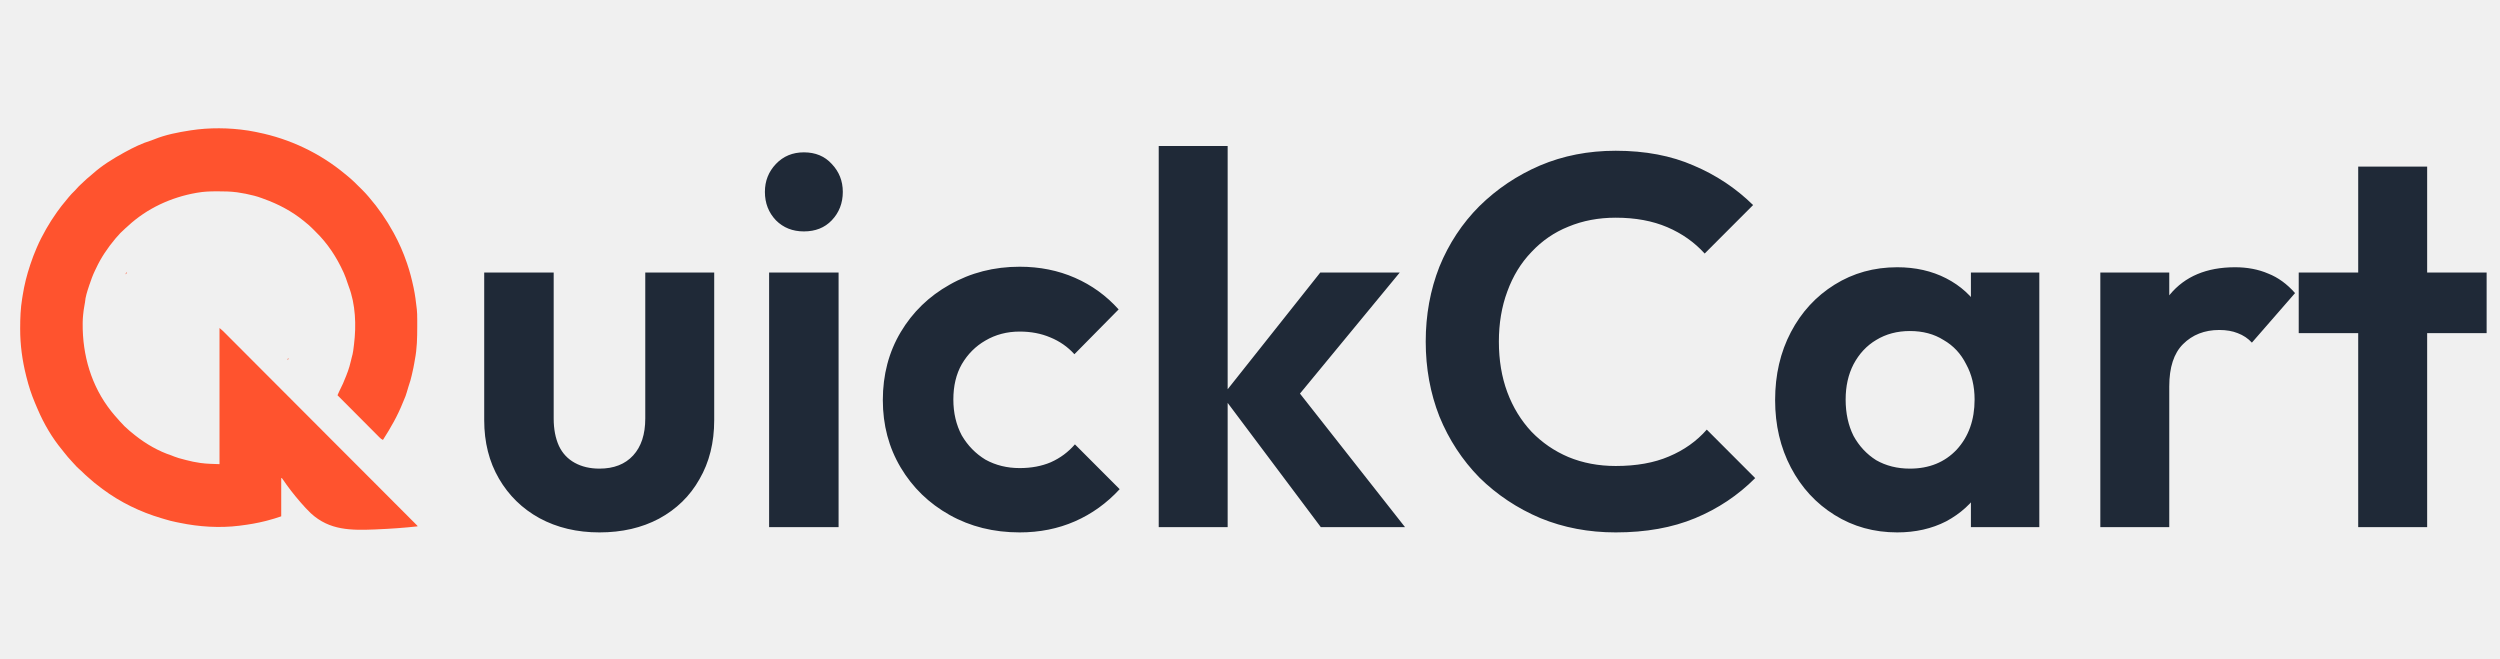
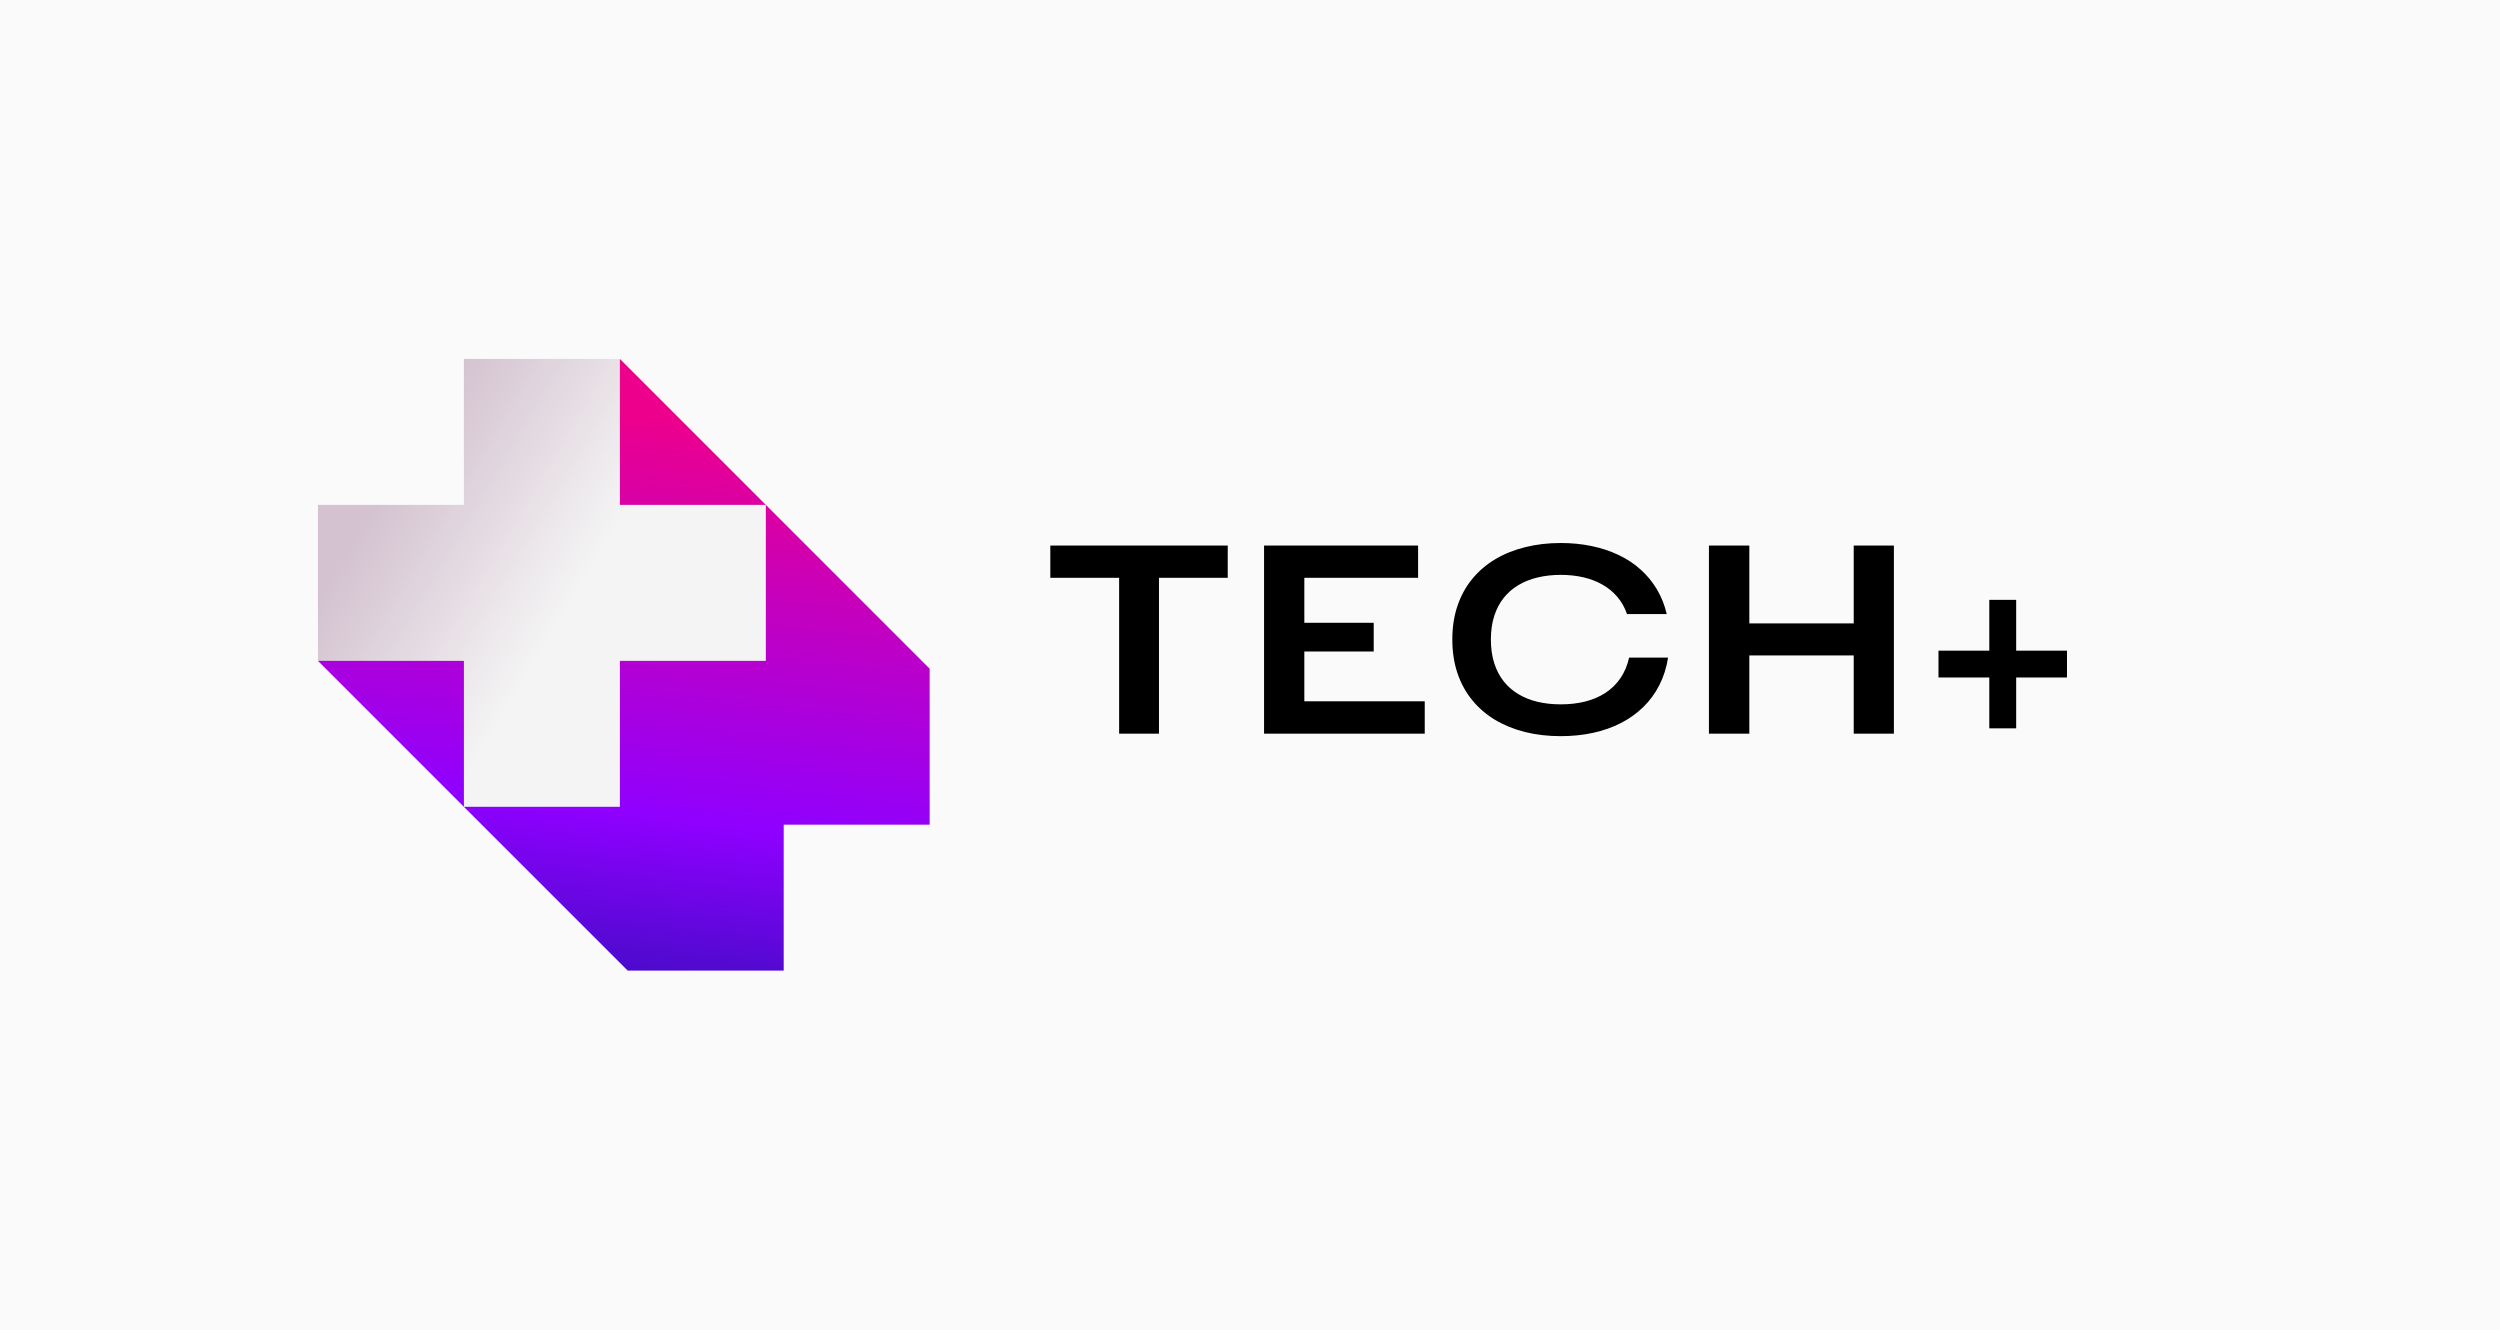
- <svg xmlns="http://www.w3.org/2000/svg" width="129" height="34" viewBox="0 0 129 34" fill="none">
-   <path d="M30.933 27.472C29.774 27.472 28.742 27.227 27.837 26.737C26.95 26.248 26.253 25.568 25.746 24.697C25.239 23.827 24.985 22.821 24.985 21.678V14.062H28.57V21.597C28.57 22.141 28.661 22.612 28.842 23.011C29.023 23.392 29.294 23.682 29.656 23.881C30.019 24.081 30.444 24.181 30.933 24.181C31.675 24.181 32.255 23.954 32.671 23.501C33.087 23.047 33.296 22.413 33.296 21.597V14.062H36.853V21.678C36.853 22.839 36.6 23.854 36.093 24.725C35.604 25.595 34.907 26.275 34.002 26.765C33.115 27.236 32.092 27.472 30.933 27.472ZM39.686 27.2V14.062H43.271V27.2H39.686ZM41.479 11.941C40.9 11.941 40.42 11.75 40.039 11.369C39.659 10.97 39.469 10.481 39.469 9.901C39.469 9.338 39.659 8.858 40.039 8.459C40.42 8.06 40.9 7.861 41.479 7.861C42.076 7.861 42.556 8.06 42.918 8.459C43.298 8.858 43.489 9.338 43.489 9.901C43.489 10.481 43.298 10.97 42.918 11.369C42.556 11.75 42.076 11.941 41.479 11.941ZM52.615 27.472C51.275 27.472 50.071 27.173 49.003 26.574C47.935 25.976 47.093 25.16 46.477 24.126C45.862 23.093 45.554 21.932 45.554 20.645C45.554 19.339 45.862 18.169 46.477 17.136C47.093 16.102 47.935 15.286 49.003 14.688C50.089 14.071 51.293 13.763 52.615 13.763C53.647 13.763 54.597 13.953 55.466 14.334C56.336 14.715 57.087 15.259 57.721 15.966L55.439 18.278C55.095 17.897 54.679 17.607 54.19 17.408C53.719 17.208 53.194 17.109 52.615 17.109C51.963 17.109 51.375 17.263 50.85 17.571C50.343 17.861 49.935 18.269 49.627 18.795C49.338 19.303 49.193 19.91 49.193 20.617C49.193 21.306 49.338 21.923 49.627 22.467C49.935 22.993 50.343 23.41 50.85 23.718C51.375 24.008 51.963 24.153 52.615 24.153C53.212 24.153 53.746 24.054 54.217 23.854C54.706 23.637 55.122 23.328 55.466 22.929L57.775 25.241C57.105 25.967 56.336 26.52 55.466 26.901C54.597 27.281 53.647 27.472 52.615 27.472ZM68.154 27.2L63.076 20.427L68.127 14.062H72.228L66.308 21.243L66.443 19.502L72.499 27.2H68.154ZM59.79 27.2V7.534H63.347V27.2H59.79ZM83.371 27.472C81.977 27.472 80.683 27.227 79.488 26.737C78.293 26.23 77.243 25.532 76.338 24.643C75.45 23.736 74.762 22.685 74.273 21.488C73.803 20.291 73.567 19.003 73.567 17.625C73.567 16.247 73.803 14.96 74.273 13.763C74.762 12.566 75.45 11.524 76.338 10.635C77.243 9.746 78.284 9.048 79.461 8.541C80.656 8.033 81.959 7.779 83.371 7.779C84.892 7.779 86.232 8.033 87.391 8.541C88.549 9.03 89.572 9.71 90.46 10.581L87.961 13.083C87.436 12.503 86.793 12.049 86.033 11.723C85.272 11.397 84.385 11.233 83.371 11.233C82.484 11.233 81.669 11.387 80.927 11.696C80.203 11.986 79.569 12.421 79.026 13.001C78.483 13.563 78.067 14.243 77.777 15.041C77.487 15.821 77.342 16.682 77.342 17.625C77.342 18.586 77.487 19.457 77.777 20.237C78.067 21.016 78.483 21.696 79.026 22.277C79.569 22.839 80.203 23.274 80.927 23.582C81.669 23.89 82.484 24.045 83.371 24.045C84.44 24.045 85.354 23.881 86.114 23.555C86.893 23.229 87.545 22.766 88.07 22.168L90.568 24.67C89.681 25.559 88.649 26.248 87.472 26.737C86.295 27.227 84.928 27.472 83.371 27.472ZM97.897 27.472C96.702 27.472 95.625 27.173 94.665 26.574C93.705 25.976 92.954 25.16 92.411 24.126C91.868 23.093 91.596 21.932 91.596 20.645C91.596 19.339 91.868 18.169 92.411 17.136C92.954 16.102 93.705 15.286 94.665 14.688C95.625 14.089 96.702 13.79 97.897 13.79C98.838 13.79 99.68 13.981 100.422 14.361C101.165 14.742 101.753 15.277 102.188 15.966C102.64 16.637 102.885 17.399 102.921 18.251V22.984C102.885 23.854 102.64 24.625 102.188 25.296C101.753 25.967 101.165 26.502 100.422 26.901C99.68 27.281 98.838 27.472 97.897 27.472ZM98.549 24.181C99.544 24.181 100.35 23.854 100.966 23.201C101.581 22.53 101.889 21.669 101.889 20.617C101.889 19.928 101.744 19.321 101.454 18.795C101.183 18.251 100.794 17.834 100.287 17.544C99.798 17.235 99.219 17.081 98.549 17.081C97.897 17.081 97.317 17.235 96.81 17.544C96.322 17.834 95.932 18.251 95.643 18.795C95.371 19.321 95.235 19.928 95.235 20.617C95.235 21.325 95.371 21.95 95.643 22.494C95.932 23.02 96.322 23.437 96.81 23.745C97.317 24.035 97.897 24.181 98.549 24.181ZM101.699 27.2V23.664L102.269 20.454L101.699 17.299V14.062H105.229V27.2H101.699ZM108.377 27.2V14.062H111.934V27.2H108.377ZM111.934 19.937L110.549 19.013C110.712 17.399 111.183 16.129 111.962 15.205C112.74 14.262 113.863 13.79 115.329 13.79C115.963 13.79 116.533 13.899 117.04 14.117C117.547 14.316 118.009 14.652 118.425 15.123L116.198 17.68C115.999 17.462 115.755 17.299 115.465 17.19C115.194 17.081 114.877 17.027 114.515 17.027C113.754 17.027 113.129 17.272 112.641 17.761C112.17 18.233 111.934 18.958 111.934 19.937ZM121.683 27.2V8.595H125.241V27.2H121.683ZM118.614 17.19V14.062H128.31V17.19H118.614Z" fill="#1F2937" />
-   <mask id="mask0_3277_1003" style="mask-type:luminance" maskUnits="userSpaceOnUse" x="0" y="5" width="23" height="24">
-     <path d="M22.632 5.667H0V28.334H22.632V5.667Z" fill="white" />
-   </mask>
-   <g mask="url(#mask0_3277_1003)">
-     <path d="M12.769 6.732C12.791 6.735 12.814 6.739 12.837 6.742C12.953 6.76 13.067 6.781 13.181 6.805C13.225 6.815 13.269 6.824 13.313 6.833C14.947 7.163 16.503 7.897 17.787 8.964C17.819 8.991 17.852 9.018 17.886 9.044C18.155 9.259 18.399 9.504 18.643 9.748C18.662 9.766 18.68 9.785 18.7 9.805C18.807 9.912 18.909 10.021 19.007 10.137C19.022 10.154 19.022 10.154 19.037 10.172C19.521 10.733 19.942 11.339 20.297 11.99C20.309 12.011 20.32 12.031 20.332 12.053C20.591 12.53 20.811 13.027 20.986 13.542C20.993 13.563 21.001 13.585 21.009 13.607C21.142 13.996 21.244 14.389 21.33 14.791C21.334 14.812 21.339 14.832 21.343 14.853C21.418 15.202 21.462 15.557 21.502 15.912C21.504 15.927 21.506 15.943 21.508 15.959C21.526 16.117 21.527 16.274 21.528 16.434C21.528 16.463 21.528 16.493 21.529 16.523C21.529 16.617 21.529 16.712 21.529 16.806C21.529 16.822 21.529 16.838 21.529 16.855C21.53 17.424 21.519 17.984 21.41 18.545C21.397 18.615 21.385 18.684 21.374 18.754C21.349 18.909 21.314 19.061 21.28 19.213C21.268 19.263 21.257 19.312 21.246 19.362C21.205 19.545 21.156 19.721 21.093 19.898C21.079 19.945 21.064 19.991 21.05 20.037C21.043 20.06 21.036 20.084 21.029 20.108C21.014 20.155 21 20.204 20.986 20.252C20.95 20.373 20.912 20.489 20.858 20.603C20.836 20.652 20.816 20.701 20.796 20.751C20.523 21.442 20.16 22.077 19.76 22.7C19.684 22.667 19.636 22.624 19.578 22.566C19.558 22.547 19.539 22.527 19.52 22.508C19.499 22.487 19.478 22.465 19.457 22.444C19.434 22.422 19.412 22.399 19.39 22.377C19.329 22.317 19.269 22.256 19.209 22.195C19.146 22.132 19.083 22.069 19.02 22.006C18.9 21.886 18.781 21.766 18.662 21.646C18.526 21.509 18.39 21.373 18.254 21.236C17.974 20.956 17.695 20.675 17.415 20.394C17.443 20.323 17.473 20.255 17.508 20.187C17.643 19.924 17.763 19.659 17.867 19.381C17.872 19.367 17.877 19.353 17.883 19.339C17.893 19.311 17.904 19.283 17.914 19.255C17.927 19.222 17.939 19.189 17.952 19.156C18.012 18.996 18.055 18.833 18.095 18.666C18.102 18.64 18.108 18.614 18.115 18.587C18.127 18.536 18.14 18.485 18.152 18.434C18.164 18.384 18.177 18.334 18.191 18.285C18.222 18.16 18.234 18.032 18.25 17.905C18.255 17.86 18.261 17.815 18.267 17.77C18.388 16.792 18.35 15.698 17.991 14.769C17.968 14.709 17.948 14.648 17.928 14.587C17.872 14.414 17.813 14.246 17.738 14.08C17.73 14.064 17.723 14.048 17.716 14.032C17.369 13.269 16.899 12.554 16.297 11.968C16.244 11.916 16.192 11.863 16.14 11.81C16.013 11.68 15.88 11.564 15.737 11.451C15.715 11.433 15.694 11.416 15.671 11.397C15.06 10.899 14.363 10.532 13.624 10.266C13.584 10.252 13.544 10.237 13.504 10.222C13.382 10.176 13.26 10.137 13.134 10.104C13.117 10.1 13.1 10.095 13.082 10.091C12.812 10.022 12.543 9.966 12.267 9.928C12.249 9.925 12.23 9.923 12.211 9.92C11.89 9.878 11.569 9.873 11.245 9.873C11.223 9.873 11.2 9.873 11.177 9.873C10.843 9.873 10.517 9.883 10.187 9.943C10.169 9.946 10.151 9.949 10.132 9.952C8.828 10.18 7.579 10.755 6.604 11.661C6.56 11.703 6.514 11.743 6.467 11.783C6.289 11.938 6.122 12.11 5.971 12.292C5.961 12.303 5.952 12.315 5.942 12.327C5.555 12.79 5.212 13.295 4.958 13.844C4.938 13.888 4.916 13.932 4.894 13.976C4.78 14.213 4.693 14.459 4.609 14.709C4.604 14.726 4.598 14.742 4.593 14.758C4.5 15.034 4.407 15.319 4.384 15.61C4.379 15.658 4.369 15.704 4.359 15.752C4.327 15.904 4.31 16.059 4.293 16.214C4.291 16.23 4.29 16.246 4.288 16.262C4.275 16.386 4.268 16.508 4.267 16.632C4.266 16.651 4.266 16.669 4.266 16.689C4.251 18.324 4.709 19.918 5.734 21.213C5.752 21.235 5.769 21.257 5.787 21.279C5.88 21.395 5.977 21.506 6.076 21.615C6.116 21.66 6.155 21.705 6.194 21.75C6.343 21.921 6.507 22.08 6.681 22.226C6.699 22.241 6.716 22.255 6.734 22.27C6.795 22.321 6.856 22.37 6.918 22.42C6.938 22.436 6.959 22.453 6.98 22.47C7.535 22.91 8.18 23.282 8.853 23.503C8.9 23.52 8.945 23.539 8.99 23.558C9.141 23.62 9.298 23.659 9.456 23.7C9.509 23.714 9.562 23.728 9.615 23.742C9.847 23.804 10.079 23.851 10.316 23.885C10.331 23.887 10.345 23.889 10.36 23.891C10.682 23.937 11 23.938 11.327 23.95C11.327 21.631 11.327 19.313 11.327 16.925C11.497 17.07 11.497 17.07 11.561 17.135C11.576 17.149 11.591 17.164 11.606 17.179C11.63 17.203 11.63 17.203 11.654 17.227C11.671 17.244 11.688 17.262 11.706 17.279C11.763 17.337 11.821 17.395 11.878 17.452C11.92 17.494 11.962 17.536 12.003 17.577C12.094 17.668 12.184 17.759 12.275 17.849C12.409 17.984 12.544 18.119 12.679 18.254C12.919 18.495 13.16 18.736 13.4 18.977C13.611 19.187 13.821 19.398 14.031 19.609C14.052 19.63 14.052 19.63 14.073 19.651C14.13 19.708 14.187 19.764 14.243 19.821C14.774 20.353 15.305 20.885 15.836 21.417C16.308 21.89 16.78 22.363 17.252 22.836C17.783 23.367 18.313 23.898 18.843 24.429C18.899 24.485 18.956 24.542 19.012 24.599C19.026 24.613 19.04 24.627 19.055 24.641C19.265 24.852 19.475 25.062 19.686 25.273C19.924 25.512 20.163 25.752 20.402 25.991C20.536 26.125 20.67 26.259 20.804 26.393C20.893 26.483 20.982 26.572 21.072 26.662C21.122 26.713 21.173 26.764 21.224 26.815C21.279 26.869 21.334 26.924 21.389 26.979C21.404 26.995 21.421 27.011 21.437 27.028C21.452 27.042 21.466 27.057 21.481 27.072C21.5 27.09 21.5 27.09 21.519 27.11C21.545 27.139 21.545 27.139 21.545 27.16C20.845 27.237 20.145 27.287 19.441 27.315C19.415 27.316 19.39 27.317 19.363 27.319C18.113 27.369 17.003 27.372 16.042 26.487C15.854 26.309 15.681 26.119 15.511 25.923C15.492 25.901 15.492 25.901 15.473 25.878C15.154 25.51 14.858 25.127 14.585 24.724C14.557 24.68 14.557 24.68 14.511 24.661C14.511 25.315 14.511 25.969 14.511 26.643C14.271 26.724 14.036 26.8 13.792 26.861C13.763 26.869 13.734 26.876 13.705 26.884C13.281 26.991 12.858 27.064 12.424 27.117C12.398 27.121 12.372 27.124 12.345 27.128C11.34 27.253 10.271 27.185 9.281 26.979C9.223 26.967 9.164 26.956 9.106 26.944C8.899 26.904 8.699 26.852 8.498 26.789C8.438 26.77 8.379 26.753 8.319 26.736C7.247 26.42 6.201 25.914 5.304 25.243C5.276 25.221 5.247 25.2 5.218 25.179C4.983 25.005 4.757 24.823 4.542 24.625C4.494 24.581 4.446 24.539 4.397 24.496C4.323 24.432 4.254 24.364 4.186 24.294C4.144 24.253 4.102 24.216 4.058 24.179C3.975 24.107 3.904 24.029 3.832 23.947C3.792 23.902 3.752 23.858 3.711 23.815C3.572 23.668 3.442 23.518 3.319 23.358C3.281 23.307 3.241 23.258 3.201 23.209C2.691 22.595 2.262 21.862 1.949 21.127C1.94 21.106 1.93 21.084 1.921 21.063C1.891 20.991 1.86 20.92 1.83 20.848C1.82 20.824 1.81 20.8 1.799 20.775C1.618 20.346 1.48 19.919 1.368 19.468C1.362 19.446 1.357 19.424 1.351 19.402C1.15 18.603 1.04 17.803 1.041 16.979C1.041 16.959 1.041 16.938 1.041 16.918C1.042 16.412 1.06 15.908 1.143 15.408C1.154 15.346 1.163 15.284 1.173 15.223C1.257 14.693 1.386 14.184 1.556 13.676C1.562 13.659 1.567 13.643 1.573 13.625C1.666 13.348 1.766 13.076 1.884 12.809C1.892 12.79 1.9 12.771 1.909 12.751C2.041 12.444 2.192 12.151 2.357 11.861C2.369 11.841 2.38 11.821 2.391 11.8C2.553 11.517 2.727 11.243 2.917 10.977C2.935 10.951 2.935 10.951 2.954 10.924C3.096 10.727 3.241 10.534 3.401 10.35C3.451 10.292 3.498 10.232 3.546 10.172C3.641 10.054 3.746 9.949 3.854 9.844C3.931 9.768 4.002 9.691 4.071 9.609C4.106 9.57 4.143 9.536 4.183 9.502C4.243 9.451 4.299 9.399 4.354 9.342C4.438 9.257 4.529 9.182 4.622 9.107C4.674 9.064 4.725 9.02 4.775 8.975C5.259 8.54 5.833 8.186 6.401 7.874C6.422 7.863 6.443 7.852 6.464 7.84C6.888 7.609 7.33 7.391 7.794 7.251C7.853 7.231 7.909 7.21 7.966 7.186C8.547 6.95 9.182 6.828 9.8 6.732C9.823 6.729 9.823 6.729 9.845 6.725C10.797 6.578 11.817 6.588 12.769 6.732Z" fill="#FF532E" />
-     <path d="M14.864 18.476C14.872 18.491 14.88 18.507 14.888 18.523C14.869 18.542 14.849 18.562 14.829 18.582C14.841 18.547 14.852 18.512 14.864 18.476Z" fill="#FF532E" />
-     <path d="M6.531 14.038C6.542 14.074 6.542 14.074 6.528 14.104C6.507 14.133 6.507 14.133 6.472 14.156C6.487 14.114 6.507 14.076 6.531 14.038Z" fill="#FF532E" />
+ <svg xmlns="http://www.w3.org/2000/svg" width="940" zoomAndPan="magnify" viewBox="0 0 705 375" height="500" preserveAspectRatio="xMidYMid meet" version="1.2">
+   <defs>
+     <clipPath id="942ad5fee7">
+       <path d="M 89.66 101.219 L 262.16 101.219 L 262.16 273.719 L 89.66 273.719 Z M 89.66 101.219 " />
+     </clipPath>
+     <clipPath id="5912425911">
+       <path d="M 262.16 188.574 L 262.16 232.562 L 221.004 232.562 L 221.004 273.719 L 177.016 273.719 L 135.855 232.562 L 89.66 186.367 L 148.312 141.035 L 174.809 101.219 L 221.004 147.414 Z M 262.16 188.574 " />
+     </clipPath>
+     <linearGradient x1="224.763" gradientTransform="matrix(0.345,0,0,0.345,89.66161,101.2205)" y1="526.643" x2="290.14" gradientUnits="userSpaceOnUse" y2="-24.877" id="5f04f1f217">
+       <stop style="stop-color:#410cc4;stop-opacity:1;" offset="0" />
+       <stop style="stop-color:#410cc4;stop-opacity:1;" offset="0.016" />
+       <stop style="stop-color:#420cc5;stop-opacity:1;" offset="0.02" />
+       <stop style="stop-color:#430cc6;stop-opacity:1;" offset="0.023" />
+       <stop style="stop-color:#440cc6;stop-opacity:1;" offset="0.027" />
+       <stop style="stop-color:#450bc7;stop-opacity:1;" offset="0.031" />
+       <stop style="stop-color:#460bc8;stop-opacity:1;" offset="0.035" />
+       <stop style="stop-color:#480bc9;stop-opacity:1;" offset="0.039" />
+       <stop style="stop-color:#490bca;stop-opacity:1;" offset="0.043" />
+       <stop style="stop-color:#4a0bcb;stop-opacity:1;" offset="0.047" />
+       <stop style="stop-color:#4b0acc;stop-opacity:1;" offset="0.051" />
+       <stop style="stop-color:#4c0acc;stop-opacity:1;" offset="0.055" />
+       <stop style="stop-color:#4d0acd;stop-opacity:1;" offset="0.059" />
+       <stop style="stop-color:#4e0ace;stop-opacity:1;" offset="0.062" />
+       <stop style="stop-color:#500acf;stop-opacity:1;" offset="0.066" />
+       <stop style="stop-color:#510ad0;stop-opacity:1;" offset="0.07" />
+       <stop style="stop-color:#5209d1;stop-opacity:1;" offset="0.074" />
+       <stop style="stop-color:#5309d2;stop-opacity:1;" offset="0.078" />
+       <stop style="stop-color:#5409d3;stop-opacity:1;" offset="0.082" />
+       <stop style="stop-color:#5509d3;stop-opacity:1;" offset="0.086" />
+       <stop style="stop-color:#5709d4;stop-opacity:1;" offset="0.09" />
+       <stop style="stop-color:#5809d5;stop-opacity:1;" offset="0.094" />
+       <stop style="stop-color:#5908d6;stop-opacity:1;" offset="0.098" />
+       <stop style="stop-color:#5a08d7;stop-opacity:1;" offset="0.102" />
+       <stop style="stop-color:#5b08d8;stop-opacity:1;" offset="0.105" />
+       <stop style="stop-color:#5c08d9;stop-opacity:1;" offset="0.109" />
+       <stop style="stop-color:#5d08da;stop-opacity:1;" offset="0.113" />
+       <stop style="stop-color:#5f07da;stop-opacity:1;" offset="0.117" />
+       <stop style="stop-color:#6007db;stop-opacity:1;" offset="0.121" />
+       <stop style="stop-color:#6107dc;stop-opacity:1;" offset="0.125" />
+       <stop style="stop-color:#6207dd;stop-opacity:1;" offset="0.129" />
+       <stop style="stop-color:#6307de;stop-opacity:1;" offset="0.133" />
+       <stop style="stop-color:#6407df;stop-opacity:1;" offset="0.137" />
+       <stop style="stop-color:#6506e0;stop-opacity:1;" offset="0.141" />
+       <stop style="stop-color:#6706e0;stop-opacity:1;" offset="0.145" />
+       <stop style="stop-color:#6806e1;stop-opacity:1;" offset="0.148" />
+       <stop style="stop-color:#6906e2;stop-opacity:1;" offset="0.152" />
+       <stop style="stop-color:#6a06e3;stop-opacity:1;" offset="0.156" />
+       <stop style="stop-color:#6b06e4;stop-opacity:1;" offset="0.16" />
+       <stop style="stop-color:#6c05e5;stop-opacity:1;" offset="0.164" />
+       <stop style="stop-color:#6e05e6;stop-opacity:1;" offset="0.168" />
+       <stop style="stop-color:#6f05e7;stop-opacity:1;" offset="0.172" />
+       <stop style="stop-color:#7005e7;stop-opacity:1;" offset="0.176" />
+       <stop style="stop-color:#7105e8;stop-opacity:1;" offset="0.18" />
+       <stop style="stop-color:#7204e9;stop-opacity:1;" offset="0.184" />
+       <stop style="stop-color:#7304ea;stop-opacity:1;" offset="0.188" />
+       <stop style="stop-color:#7404eb;stop-opacity:1;" offset="0.191" />
+       <stop style="stop-color:#7604ec;stop-opacity:1;" offset="0.195" />
+       <stop style="stop-color:#7704ed;stop-opacity:1;" offset="0.199" />
+       <stop style="stop-color:#7804ee;stop-opacity:1;" offset="0.203" />
+       <stop style="stop-color:#7903ee;stop-opacity:1;" offset="0.207" />
+       <stop style="stop-color:#7a03ef;stop-opacity:1;" offset="0.211" />
+       <stop style="stop-color:#7b03f0;stop-opacity:1;" offset="0.215" />
+       <stop style="stop-color:#7c03f1;stop-opacity:1;" offset="0.219" />
+       <stop style="stop-color:#7e03f2;stop-opacity:1;" offset="0.223" />
+       <stop style="stop-color:#7f02f3;stop-opacity:1;" offset="0.227" />
+       <stop style="stop-color:#8002f4;stop-opacity:1;" offset="0.23" />
+       <stop style="stop-color:#8102f4;stop-opacity:1;" offset="0.234" />
+       <stop style="stop-color:#8202f5;stop-opacity:1;" offset="0.238" />
+       <stop style="stop-color:#8302f6;stop-opacity:1;" offset="0.242" />
+       <stop style="stop-color:#8502f7;stop-opacity:1;" offset="0.246" />
+       <stop style="stop-color:#8601f8;stop-opacity:1;" offset="0.25" />
+       <stop style="stop-color:#8701f9;stop-opacity:1;" offset="0.254" />
+       <stop style="stop-color:#8801fa;stop-opacity:1;" offset="0.258" />
+       <stop style="stop-color:#8901fb;stop-opacity:1;" offset="0.262" />
+       <stop style="stop-color:#8a01fb;stop-opacity:1;" offset="0.266" />
+       <stop style="stop-color:#8b01fc;stop-opacity:1;" offset="0.27" />
+       <stop style="stop-color:#8d00fd;stop-opacity:1;" offset="0.273" />
+       <stop style="stop-color:#8e00fe;stop-opacity:1;" offset="0.277" />
+       <stop style="stop-color:#8f00ff;stop-opacity:1;" offset="0.281" />
+       <stop style="stop-color:#9000fe;stop-opacity:1;" offset="0.285" />
+       <stop style="stop-color:#9000fe;stop-opacity:1;" offset="0.289" />
+       <stop style="stop-color:#9100fd;stop-opacity:1;" offset="0.293" />
+       <stop style="stop-color:#9100fc;stop-opacity:1;" offset="0.297" />
+       <stop style="stop-color:#9200fb;stop-opacity:1;" offset="0.301" />
+       <stop style="stop-color:#9300fb;stop-opacity:1;" offset="0.305" />
+       <stop style="stop-color:#9300fa;stop-opacity:1;" offset="0.309" />
+       <stop style="stop-color:#9400f9;stop-opacity:1;" offset="0.312" />
+       <stop style="stop-color:#9500f8;stop-opacity:1;" offset="0.316" />
+       <stop style="stop-color:#9500f7;stop-opacity:1;" offset="0.32" />
+       <stop style="stop-color:#9600f7;stop-opacity:1;" offset="0.324" />
+       <stop style="stop-color:#9600f6;stop-opacity:1;" offset="0.328" />
+       <stop style="stop-color:#9700f5;stop-opacity:1;" offset="0.332" />
+       <stop style="stop-color:#9800f4;stop-opacity:1;" offset="0.336" />
+       <stop style="stop-color:#9800f4;stop-opacity:1;" offset="0.34" />
+       <stop style="stop-color:#9900f3;stop-opacity:1;" offset="0.344" />
+       <stop style="stop-color:#9a00f2;stop-opacity:1;" offset="0.348" />
+       <stop style="stop-color:#9a00f1;stop-opacity:1;" offset="0.352" />
+       <stop style="stop-color:#9b00f1;stop-opacity:1;" offset="0.355" />
+       <stop style="stop-color:#9b00f0;stop-opacity:1;" offset="0.359" />
+       <stop style="stop-color:#9c00ef;stop-opacity:1;" offset="0.363" />
+       <stop style="stop-color:#9d00ee;stop-opacity:1;" offset="0.367" />
+       <stop style="stop-color:#9d00ed;stop-opacity:1;" offset="0.371" />
+       <stop style="stop-color:#9e00ed;stop-opacity:1;" offset="0.375" />
+       <stop style="stop-color:#9f00ec;stop-opacity:1;" offset="0.379" />
+       <stop style="stop-color:#9f00eb;stop-opacity:1;" offset="0.383" />
+       <stop style="stop-color:#a000ea;stop-opacity:1;" offset="0.387" />
+       <stop style="stop-color:#a000ea;stop-opacity:1;" offset="0.391" />
+       <stop style="stop-color:#a100e9;stop-opacity:1;" offset="0.395" />
+       <stop style="stop-color:#a200e8;stop-opacity:1;" offset="0.398" />
+       <stop style="stop-color:#a200e7;stop-opacity:1;" offset="0.402" />
+       <stop style="stop-color:#a300e7;stop-opacity:1;" offset="0.406" />
+       <stop style="stop-color:#a400e6;stop-opacity:1;" offset="0.41" />
+       <stop style="stop-color:#a400e5;stop-opacity:1;" offset="0.414" />
+       <stop style="stop-color:#a500e4;stop-opacity:1;" offset="0.418" />
+       <stop style="stop-color:#a500e4;stop-opacity:1;" offset="0.422" />
+       <stop style="stop-color:#a600e3;stop-opacity:1;" offset="0.426" />
+       <stop style="stop-color:#a700e2;stop-opacity:1;" offset="0.43" />
+       <stop style="stop-color:#a700e1;stop-opacity:1;" offset="0.434" />
+       <stop style="stop-color:#a800e0;stop-opacity:1;" offset="0.438" />
+       <stop style="stop-color:#a900e0;stop-opacity:1;" offset="0.441" />
+       <stop style="stop-color:#a900df;stop-opacity:1;" offset="0.445" />
+       <stop style="stop-color:#aa00de;stop-opacity:1;" offset="0.449" />
+       <stop style="stop-color:#aa00dd;stop-opacity:1;" offset="0.453" />
+       <stop style="stop-color:#ab00dd;stop-opacity:1;" offset="0.457" />
+       <stop style="stop-color:#ac00dc;stop-opacity:1;" offset="0.461" />
+       <stop style="stop-color:#ac00db;stop-opacity:1;" offset="0.465" />
+       <stop style="stop-color:#ad00da;stop-opacity:1;" offset="0.469" />
+       <stop style="stop-color:#ae00da;stop-opacity:1;" offset="0.473" />
+       <stop style="stop-color:#ae00d9;stop-opacity:1;" offset="0.477" />
+       <stop style="stop-color:#af00d8;stop-opacity:1;" offset="0.48" />
+       <stop style="stop-color:#af00d7;stop-opacity:1;" offset="0.484" />
+       <stop style="stop-color:#b000d7;stop-opacity:1;" offset="0.488" />
+       <stop style="stop-color:#b100d6;stop-opacity:1;" offset="0.492" />
+       <stop style="stop-color:#b100d5;stop-opacity:1;" offset="0.496" />
+       <stop style="stop-color:#b200d4;stop-opacity:1;" offset="0.5" />
+       <stop style="stop-color:#b300d3;stop-opacity:1;" offset="0.504" />
+       <stop style="stop-color:#b300d3;stop-opacity:1;" offset="0.508" />
+       <stop style="stop-color:#b400d2;stop-opacity:1;" offset="0.512" />
+       <stop style="stop-color:#b400d1;stop-opacity:1;" offset="0.516" />
+       <stop style="stop-color:#b500d0;stop-opacity:1;" offset="0.52" />
+       <stop style="stop-color:#b600d0;stop-opacity:1;" offset="0.523" />
+       <stop style="stop-color:#b600cf;stop-opacity:1;" offset="0.527" />
+       <stop style="stop-color:#b700ce;stop-opacity:1;" offset="0.531" />
+       <stop style="stop-color:#b800cd;stop-opacity:1;" offset="0.535" />
+       <stop style="stop-color:#b800cd;stop-opacity:1;" offset="0.539" />
+       <stop style="stop-color:#b900cc;stop-opacity:1;" offset="0.543" />
+       <stop style="stop-color:#b900cb;stop-opacity:1;" offset="0.547" />
+       <stop style="stop-color:#ba00ca;stop-opacity:1;" offset="0.551" />
+       <stop style="stop-color:#bb00ca;stop-opacity:1;" offset="0.555" />
+       <stop style="stop-color:#bb00c9;stop-opacity:1;" offset="0.559" />
+       <stop style="stop-color:#bc00c8;stop-opacity:1;" offset="0.562" />
+       <stop style="stop-color:#bd00c7;stop-opacity:1;" offset="0.566" />
+       <stop style="stop-color:#bd00c6;stop-opacity:1;" offset="0.57" />
+       <stop style="stop-color:#be00c6;stop-opacity:1;" offset="0.574" />
+       <stop style="stop-color:#be00c5;stop-opacity:1;" offset="0.578" />
+       <stop style="stop-color:#bf00c4;stop-opacity:1;" offset="0.582" />
+       <stop style="stop-color:#c000c3;stop-opacity:1;" offset="0.586" />
+       <stop style="stop-color:#c000c3;stop-opacity:1;" offset="0.59" />
+       <stop style="stop-color:#c100c2;stop-opacity:1;" offset="0.594" />
+       <stop style="stop-color:#c200c1;stop-opacity:1;" offset="0.598" />
+       <stop style="stop-color:#c200c0;stop-opacity:1;" offset="0.602" />
+       <stop style="stop-color:#c300c0;stop-opacity:1;" offset="0.605" />
+       <stop style="stop-color:#c300bf;stop-opacity:1;" offset="0.609" />
+       <stop style="stop-color:#c400be;stop-opacity:1;" offset="0.613" />
+       <stop style="stop-color:#c500bd;stop-opacity:1;" offset="0.617" />
+       <stop style="stop-color:#c500bd;stop-opacity:1;" offset="0.621" />
+       <stop style="stop-color:#c600bc;stop-opacity:1;" offset="0.625" />
+       <stop style="stop-color:#c700bb;stop-opacity:1;" offset="0.629" />
+       <stop style="stop-color:#c700ba;stop-opacity:1;" offset="0.633" />
+       <stop style="stop-color:#c800b9;stop-opacity:1;" offset="0.637" />
+       <stop style="stop-color:#c800b9;stop-opacity:1;" offset="0.641" />
+       <stop style="stop-color:#c900b8;stop-opacity:1;" offset="0.645" />
+       <stop style="stop-color:#ca00b7;stop-opacity:1;" offset="0.648" />
+       <stop style="stop-color:#ca00b6;stop-opacity:1;" offset="0.652" />
+       <stop style="stop-color:#cb00b6;stop-opacity:1;" offset="0.656" />
+       <stop style="stop-color:#cc00b5;stop-opacity:1;" offset="0.66" />
+       <stop style="stop-color:#cc00b4;stop-opacity:1;" offset="0.664" />
+       <stop style="stop-color:#cd00b3;stop-opacity:1;" offset="0.668" />
+       <stop style="stop-color:#cd00b3;stop-opacity:1;" offset="0.672" />
+       <stop style="stop-color:#ce00b2;stop-opacity:1;" offset="0.676" />
+       <stop style="stop-color:#cf00b1;stop-opacity:1;" offset="0.68" />
+       <stop style="stop-color:#cf00b0;stop-opacity:1;" offset="0.684" />
+       <stop style="stop-color:#d000af;stop-opacity:1;" offset="0.688" />
+       <stop style="stop-color:#d100af;stop-opacity:1;" offset="0.691" />
+       <stop style="stop-color:#d100ae;stop-opacity:1;" offset="0.695" />
+       <stop style="stop-color:#d200ad;stop-opacity:1;" offset="0.699" />
+       <stop style="stop-color:#d200ac;stop-opacity:1;" offset="0.703" />
+       <stop style="stop-color:#d300ac;stop-opacity:1;" offset="0.707" />
+       <stop style="stop-color:#d400ab;stop-opacity:1;" offset="0.711" />
+       <stop style="stop-color:#d400aa;stop-opacity:1;" offset="0.715" />
+       <stop style="stop-color:#d500a9;stop-opacity:1;" offset="0.719" />
+       <stop style="stop-color:#d600a9;stop-opacity:1;" offset="0.723" />
+       <stop style="stop-color:#d600a8;stop-opacity:1;" offset="0.727" />
+       <stop style="stop-color:#d700a7;stop-opacity:1;" offset="0.73" />
+       <stop style="stop-color:#d700a6;stop-opacity:1;" offset="0.734" />
+       <stop style="stop-color:#d800a6;stop-opacity:1;" offset="0.738" />
+       <stop style="stop-color:#d900a5;stop-opacity:1;" offset="0.742" />
+       <stop style="stop-color:#d900a4;stop-opacity:1;" offset="0.746" />
+       <stop style="stop-color:#da00a3;stop-opacity:1;" offset="0.75" />
+       <stop style="stop-color:#db00a2;stop-opacity:1;" offset="0.754" />
+       <stop style="stop-color:#db00a2;stop-opacity:1;" offset="0.758" />
+       <stop style="stop-color:#dc00a1;stop-opacity:1;" offset="0.762" />
+       <stop style="stop-color:#dc00a0;stop-opacity:1;" offset="0.766" />
+       <stop style="stop-color:#dd009f;stop-opacity:1;" offset="0.77" />
+       <stop style="stop-color:#de009f;stop-opacity:1;" offset="0.773" />
+       <stop style="stop-color:#de009e;stop-opacity:1;" offset="0.777" />
+       <stop style="stop-color:#df009d;stop-opacity:1;" offset="0.781" />
+       <stop style="stop-color:#e0009c;stop-opacity:1;" offset="0.785" />
+       <stop style="stop-color:#e0009c;stop-opacity:1;" offset="0.789" />
+       <stop style="stop-color:#e1009b;stop-opacity:1;" offset="0.793" />
+       <stop style="stop-color:#e1009a;stop-opacity:1;" offset="0.797" />
+       <stop style="stop-color:#e20099;stop-opacity:1;" offset="0.801" />
+       <stop style="stop-color:#e30099;stop-opacity:1;" offset="0.805" />
+       <stop style="stop-color:#e30098;stop-opacity:1;" offset="0.809" />
+       <stop style="stop-color:#e40097;stop-opacity:1;" offset="0.812" />
+       <stop style="stop-color:#e50096;stop-opacity:1;" offset="0.816" />
+       <stop style="stop-color:#e50095;stop-opacity:1;" offset="0.82" />
+       <stop style="stop-color:#e60095;stop-opacity:1;" offset="0.824" />
+       <stop style="stop-color:#e60094;stop-opacity:1;" offset="0.828" />
+       <stop style="stop-color:#e70093;stop-opacity:1;" offset="0.832" />
+       <stop style="stop-color:#e80092;stop-opacity:1;" offset="0.836" />
+       <stop style="stop-color:#e80092;stop-opacity:1;" offset="0.84" />
+       <stop style="stop-color:#e90091;stop-opacity:1;" offset="0.844" />
+       <stop style="stop-color:#ea0090;stop-opacity:1;" offset="0.848" />
+       <stop style="stop-color:#ea008f;stop-opacity:1;" offset="0.852" />
+       <stop style="stop-color:#eb008f;stop-opacity:1;" offset="0.855" />
+       <stop style="stop-color:#eb008e;stop-opacity:1;" offset="0.859" />
+       <stop style="stop-color:#ec008d;stop-opacity:1;" offset="0.863" />
+       <stop style="stop-color:#ed008c;stop-opacity:1;" offset="0.867" />
+       <stop style="stop-color:#ed008c;stop-opacity:1;" offset="0.875" />
+       <stop style="stop-color:#ed008c;stop-opacity:1;" offset="0.894" />
+       <stop style="stop-color:#ed008c;stop-opacity:1;" offset="1" />
+     </linearGradient>
+     <clipPath id="adb6a98df0">
+       <path d="M 130.82 101.219 L 174.809 101.219 L 174.809 142.379 L 130.82 142.379 Z M 89.66 142.379 L 215.965 142.379 L 215.965 186.367 L 89.66 186.367 Z M 130.82 186.367 L 174.809 186.367 L 174.809 227.523 L 130.82 227.523 Z M 130.82 186.367 " />
+     </clipPath>
+     <linearGradient x1="-32.655" gradientTransform="matrix(0.345,0,0,0.345,89.66161,101.2205)" y1="55.021" x2="398.763" gradientUnits="userSpaceOnUse" y2="311.065" id="a67a9f2386">
+       <stop style="stop-color:#d4c2d0;stop-opacity:1;" offset="0" />
+       <stop style="stop-color:#d4c2d0;stop-opacity:1;" offset="0.125" />
+       <stop style="stop-color:#d4c2d0;stop-opacity:1;" offset="0.188" />
+       <stop style="stop-color:#d4c2d0;stop-opacity:1;" offset="0.203" />
+       <stop style="stop-color:#d4c3d0;stop-opacity:1;" offset="0.207" />
+       <stop style="stop-color:#d5c3d1;stop-opacity:1;" offset="0.211" />
+       <stop style="stop-color:#d5c4d1;stop-opacity:1;" offset="0.215" />
+       <stop style="stop-color:#d5c4d2;stop-opacity:1;" offset="0.219" />
+       <stop style="stop-color:#d6c5d2;stop-opacity:1;" offset="0.223" />
+       <stop style="stop-color:#d6c5d2;stop-opacity:1;" offset="0.227" />
+       <stop style="stop-color:#d6c6d3;stop-opacity:1;" offset="0.23" />
+       <stop style="stop-color:#d7c7d3;stop-opacity:1;" offset="0.234" />
+       <stop style="stop-color:#d7c7d4;stop-opacity:1;" offset="0.238" />
+       <stop style="stop-color:#d7c8d4;stop-opacity:1;" offset="0.242" />
+       <stop style="stop-color:#d8c8d4;stop-opacity:1;" offset="0.246" />
+       <stop style="stop-color:#d8c9d5;stop-opacity:1;" offset="0.25" />
+       <stop style="stop-color:#d9c9d5;stop-opacity:1;" offset="0.254" />
+       <stop style="stop-color:#d9cad6;stop-opacity:1;" offset="0.258" />
+       <stop style="stop-color:#d9cad6;stop-opacity:1;" offset="0.262" />
+       <stop style="stop-color:#dacbd6;stop-opacity:1;" offset="0.266" />
+       <stop style="stop-color:#dacbd7;stop-opacity:1;" offset="0.27" />
+       <stop style="stop-color:#daccd7;stop-opacity:1;" offset="0.273" />
+       <stop style="stop-color:#dbcdd8;stop-opacity:1;" offset="0.277" />
+       <stop style="stop-color:#dbcdd8;stop-opacity:1;" offset="0.281" />
+       <stop style="stop-color:#dbced8;stop-opacity:1;" offset="0.285" />
+       <stop style="stop-color:#dcced9;stop-opacity:1;" offset="0.289" />
+       <stop style="stop-color:#dccfd9;stop-opacity:1;" offset="0.293" />
+       <stop style="stop-color:#dccfda;stop-opacity:1;" offset="0.297" />
+       <stop style="stop-color:#ddd0da;stop-opacity:1;" offset="0.301" />
+       <stop style="stop-color:#ddd0da;stop-opacity:1;" offset="0.305" />
+       <stop style="stop-color:#ded1db;stop-opacity:1;" offset="0.309" />
+       <stop style="stop-color:#ded2db;stop-opacity:1;" offset="0.312" />
+       <stop style="stop-color:#ded2dc;stop-opacity:1;" offset="0.316" />
+       <stop style="stop-color:#dfd3dc;stop-opacity:1;" offset="0.32" />
+       <stop style="stop-color:#dfd3dc;stop-opacity:1;" offset="0.324" />
+       <stop style="stop-color:#dfd4dd;stop-opacity:1;" offset="0.328" />
+       <stop style="stop-color:#e0d4dd;stop-opacity:1;" offset="0.332" />
+       <stop style="stop-color:#e0d5de;stop-opacity:1;" offset="0.336" />
+       <stop style="stop-color:#e0d5de;stop-opacity:1;" offset="0.34" />
+       <stop style="stop-color:#e1d6de;stop-opacity:1;" offset="0.344" />
+       <stop style="stop-color:#e1d7df;stop-opacity:1;" offset="0.348" />
+       <stop style="stop-color:#e1d7df;stop-opacity:1;" offset="0.352" />
+       <stop style="stop-color:#e2d8e0;stop-opacity:1;" offset="0.355" />
+       <stop style="stop-color:#e2d8e0;stop-opacity:1;" offset="0.359" />
+       <stop style="stop-color:#e3d9e0;stop-opacity:1;" offset="0.363" />
+       <stop style="stop-color:#e3d9e1;stop-opacity:1;" offset="0.367" />
+       <stop style="stop-color:#e3dae1;stop-opacity:1;" offset="0.371" />
+       <stop style="stop-color:#e4dae2;stop-opacity:1;" offset="0.375" />
+       <stop style="stop-color:#e4dbe2;stop-opacity:1;" offset="0.379" />
+       <stop style="stop-color:#e4dce2;stop-opacity:1;" offset="0.383" />
+       <stop style="stop-color:#e5dce3;stop-opacity:1;" offset="0.387" />
+       <stop style="stop-color:#e5dde3;stop-opacity:1;" offset="0.391" />
+       <stop style="stop-color:#e5dde4;stop-opacity:1;" offset="0.395" />
+       <stop style="stop-color:#e6dee4;stop-opacity:1;" offset="0.398" />
+       <stop style="stop-color:#e6dee4;stop-opacity:1;" offset="0.402" />
+       <stop style="stop-color:#e6dfe5;stop-opacity:1;" offset="0.406" />
+       <stop style="stop-color:#e7dfe5;stop-opacity:1;" offset="0.41" />
+       <stop style="stop-color:#e7e0e6;stop-opacity:1;" offset="0.414" />
+       <stop style="stop-color:#e8e1e6;stop-opacity:1;" offset="0.418" />
+       <stop style="stop-color:#e8e1e6;stop-opacity:1;" offset="0.422" />
+       <stop style="stop-color:#e8e2e7;stop-opacity:1;" offset="0.426" />
+       <stop style="stop-color:#e9e2e7;stop-opacity:1;" offset="0.43" />
+       <stop style="stop-color:#e9e3e8;stop-opacity:1;" offset="0.434" />
+       <stop style="stop-color:#e9e3e8;stop-opacity:1;" offset="0.438" />
+       <stop style="stop-color:#eae4e8;stop-opacity:1;" offset="0.441" />
+       <stop style="stop-color:#eae4e9;stop-opacity:1;" offset="0.445" />
+       <stop style="stop-color:#eae5e9;stop-opacity:1;" offset="0.449" />
+       <stop style="stop-color:#ebe6ea;stop-opacity:1;" offset="0.453" />
+       <stop style="stop-color:#ebe6ea;stop-opacity:1;" offset="0.457" />
+       <stop style="stop-color:#ebe7ea;stop-opacity:1;" offset="0.461" />
+       <stop style="stop-color:#ece7eb;stop-opacity:1;" offset="0.465" />
+       <stop style="stop-color:#ece8eb;stop-opacity:1;" offset="0.469" />
+       <stop style="stop-color:#ede8ec;stop-opacity:1;" offset="0.473" />
+       <stop style="stop-color:#ede9ec;stop-opacity:1;" offset="0.477" />
+       <stop style="stop-color:#ede9ec;stop-opacity:1;" offset="0.48" />
+       <stop style="stop-color:#eeeaed;stop-opacity:1;" offset="0.484" />
+       <stop style="stop-color:#eeebed;stop-opacity:1;" offset="0.488" />
+       <stop style="stop-color:#eeebee;stop-opacity:1;" offset="0.492" />
+       <stop style="stop-color:#efecee;stop-opacity:1;" offset="0.496" />
+       <stop style="stop-color:#efecee;stop-opacity:1;" offset="0.5" />
+       <stop style="stop-color:#efedef;stop-opacity:1;" offset="0.504" />
+       <stop style="stop-color:#f0edef;stop-opacity:1;" offset="0.508" />
+       <stop style="stop-color:#f0eef0;stop-opacity:1;" offset="0.512" />
+       <stop style="stop-color:#f0eef0;stop-opacity:1;" offset="0.516" />
+       <stop style="stop-color:#f1eff0;stop-opacity:1;" offset="0.52" />
+       <stop style="stop-color:#f1f0f1;stop-opacity:1;" offset="0.523" />
+       <stop style="stop-color:#f2f0f1;stop-opacity:1;" offset="0.527" />
+       <stop style="stop-color:#f2f1f2;stop-opacity:1;" offset="0.531" />
+       <stop style="stop-color:#f2f1f2;stop-opacity:1;" offset="0.535" />
+       <stop style="stop-color:#f3f2f2;stop-opacity:1;" offset="0.539" />
+       <stop style="stop-color:#f3f2f3;stop-opacity:1;" offset="0.543" />
+       <stop style="stop-color:#f3f3f3;stop-opacity:1;" offset="0.547" />
+       <stop style="stop-color:#f4f3f4;stop-opacity:1;" offset="0.551" />
+       <stop style="stop-color:#f4f4f4;stop-opacity:1;" offset="0.555" />
+       <stop style="stop-color:#f4f4f4;stop-opacity:1;" offset="0.562" />
+       <stop style="stop-color:#f4f4f4;stop-opacity:1;" offset="0.625" />
+       <stop style="stop-color:#f4f4f4;stop-opacity:1;" offset="0.628" />
+       <stop style="stop-color:#f4f4f4;stop-opacity:1;" offset="0.75" />
+       <stop style="stop-color:#f4f4f4;stop-opacity:1;" offset="1" />
+     </linearGradient>
+   </defs>
+   <g id="28541cc7e7">
+     <rect x="0" width="705" y="0" height="375" style="fill:#ffffff;fill-opacity:1;stroke:none;" />
+     <rect x="0" width="705" y="0" height="375" style="fill:#fafafa;fill-opacity:1;stroke:none;" />
+     <g clip-rule="nonzero" clip-path="url(#942ad5fee7)">
+       <g clip-rule="nonzero" clip-path="url(#5912425911)">
+         <path style=" stroke:none;fill-rule:nonzero;fill:url(#5f04f1f217);" d="M 89.66 101.219 L 89.66 273.719 L 262.16 273.719 L 262.16 101.219 Z M 89.66 101.219 " />
+       </g>
+     </g>
+     <g clip-rule="nonzero" clip-path="url(#adb6a98df0)">
+       <path style=" stroke:none;fill-rule:nonzero;fill:url(#a67a9f2386);" d="M 89.66 101.219 L 89.66 227.523 L 215.965 227.523 L 215.965 101.219 Z M 89.66 101.219 " />
+     </g>
+     <g style="fill:#000000;fill-opacity:1;">
+       <g transform="translate(294.9712, 206.8934)">
+         <path style="stroke:none" d="M 51.25 -53.047 L 51.25 -43.953 L 31.859 -43.953 L 31.859 0 L 20.625 0 L 20.625 -43.953 L 1.219 -43.953 L 1.219 -53.047 Z M 51.25 -53.047 " />
+       </g>
+     </g>
+     <g style="fill:#000000;fill-opacity:1;">
+       <g transform="translate(349.7761, 206.8934)">
+         <path style="stroke:none" d="M 18.047 -9.125 L 52 -9.125 L 52 0 L 6.688 0 L 6.688 -53.047 L 50.125 -53.047 L 50.125 -43.953 L 18.047 -43.953 L 18.047 -31.266 L 37.609 -31.266 L 37.609 -23.172 L 18.047 -23.172 Z M 18.047 -9.125 " />
+       </g>
+     </g>
+     <g style="fill:#000000;fill-opacity:1;">
+       <g transform="translate(406.5705, 206.8934)">
+         <path style="stroke:none" d="M 33.562 0.703 C 29.988 0.703 26.645 0.316 23.531 -0.453 C 20.414 -1.234 17.598 -2.375 15.078 -3.875 C 12.566 -5.383 10.406 -7.242 8.594 -9.453 C 6.789 -11.66 5.406 -14.191 4.438 -17.047 C 3.469 -19.91 2.984 -23.082 2.984 -26.562 C 2.984 -30.031 3.469 -33.191 4.438 -36.047 C 5.406 -38.898 6.789 -41.426 8.594 -43.625 C 10.406 -45.832 12.566 -47.688 15.078 -49.188 C 17.598 -50.688 20.414 -51.82 23.531 -52.594 C 26.645 -53.375 29.988 -53.766 33.562 -53.766 C 36.633 -53.766 39.535 -53.477 42.266 -52.906 C 44.992 -52.344 47.516 -51.508 49.828 -50.406 C 52.148 -49.312 54.219 -47.953 56.031 -46.328 C 57.852 -44.711 59.395 -42.848 60.656 -40.734 C 61.914 -38.629 62.848 -36.289 63.453 -33.719 L 52.25 -33.719 C 51.613 -35.562 50.707 -37.176 49.531 -38.562 C 48.352 -39.945 46.957 -41.098 45.344 -42.016 C 43.727 -42.941 41.926 -43.633 39.938 -44.094 C 37.957 -44.551 35.832 -44.781 33.562 -44.781 C 31.25 -44.781 29.086 -44.539 27.078 -44.062 C 25.078 -43.594 23.266 -42.875 21.641 -41.906 C 20.016 -40.945 18.625 -39.738 17.469 -38.281 C 16.312 -36.832 15.422 -35.129 14.797 -33.172 C 14.172 -31.211 13.859 -29.008 13.859 -26.562 C 13.859 -24.082 14.172 -21.859 14.797 -19.891 C 15.422 -17.93 16.312 -16.223 17.469 -14.766 C 18.625 -13.305 20.016 -12.094 21.641 -11.125 C 23.266 -10.164 25.078 -9.445 27.078 -8.969 C 29.086 -8.5 31.25 -8.266 33.562 -8.266 C 36.039 -8.266 38.344 -8.531 40.469 -9.062 C 42.602 -9.602 44.508 -10.422 46.188 -11.516 C 47.863 -12.617 49.266 -13.992 50.391 -15.641 C 51.523 -17.297 52.344 -19.234 52.844 -21.453 L 63.828 -21.453 C 63.379 -18.617 62.562 -16.035 61.375 -13.703 C 60.188 -11.367 58.676 -9.305 56.844 -7.516 C 55.02 -5.734 52.914 -4.227 50.531 -3 C 48.156 -1.781 45.539 -0.859 42.688 -0.234 C 39.832 0.391 36.789 0.703 33.562 0.703 Z M 33.562 0.703 " />
+       </g>
+     </g>
+     <g style="fill:#000000;fill-opacity:1;">
+       <g transform="translate(475.2327, 206.8934)">
+         <path style="stroke:none" d="M 47.516 -53.047 L 58.844 -53.047 L 58.844 0 L 47.516 0 L 47.516 -22.062 L 18.078 -22.062 L 18.078 0 L 6.688 0 L 6.688 -53.047 L 18.078 -53.047 L 18.078 -31.094 L 47.516 -31.094 Z M 47.516 -53.047 " />
+       </g>
+     </g>
+     <g style="fill:#000000;fill-opacity:1;">
+       <g transform="translate(543.0921, 206.8934)">
+         <path style="stroke:none" d="M 17.891 -1.5 L 17.891 -15.844 L 3.562 -15.844 L 3.562 -23.406 L 17.891 -23.406 L 17.891 -37.734 L 25.469 -37.734 L 25.469 -23.406 L 39.797 -23.406 L 39.797 -15.844 L 25.469 -15.844 L 25.469 -1.5 Z M 17.891 -1.5 " />
+       </g>
+     </g>
  </g>
</svg>
